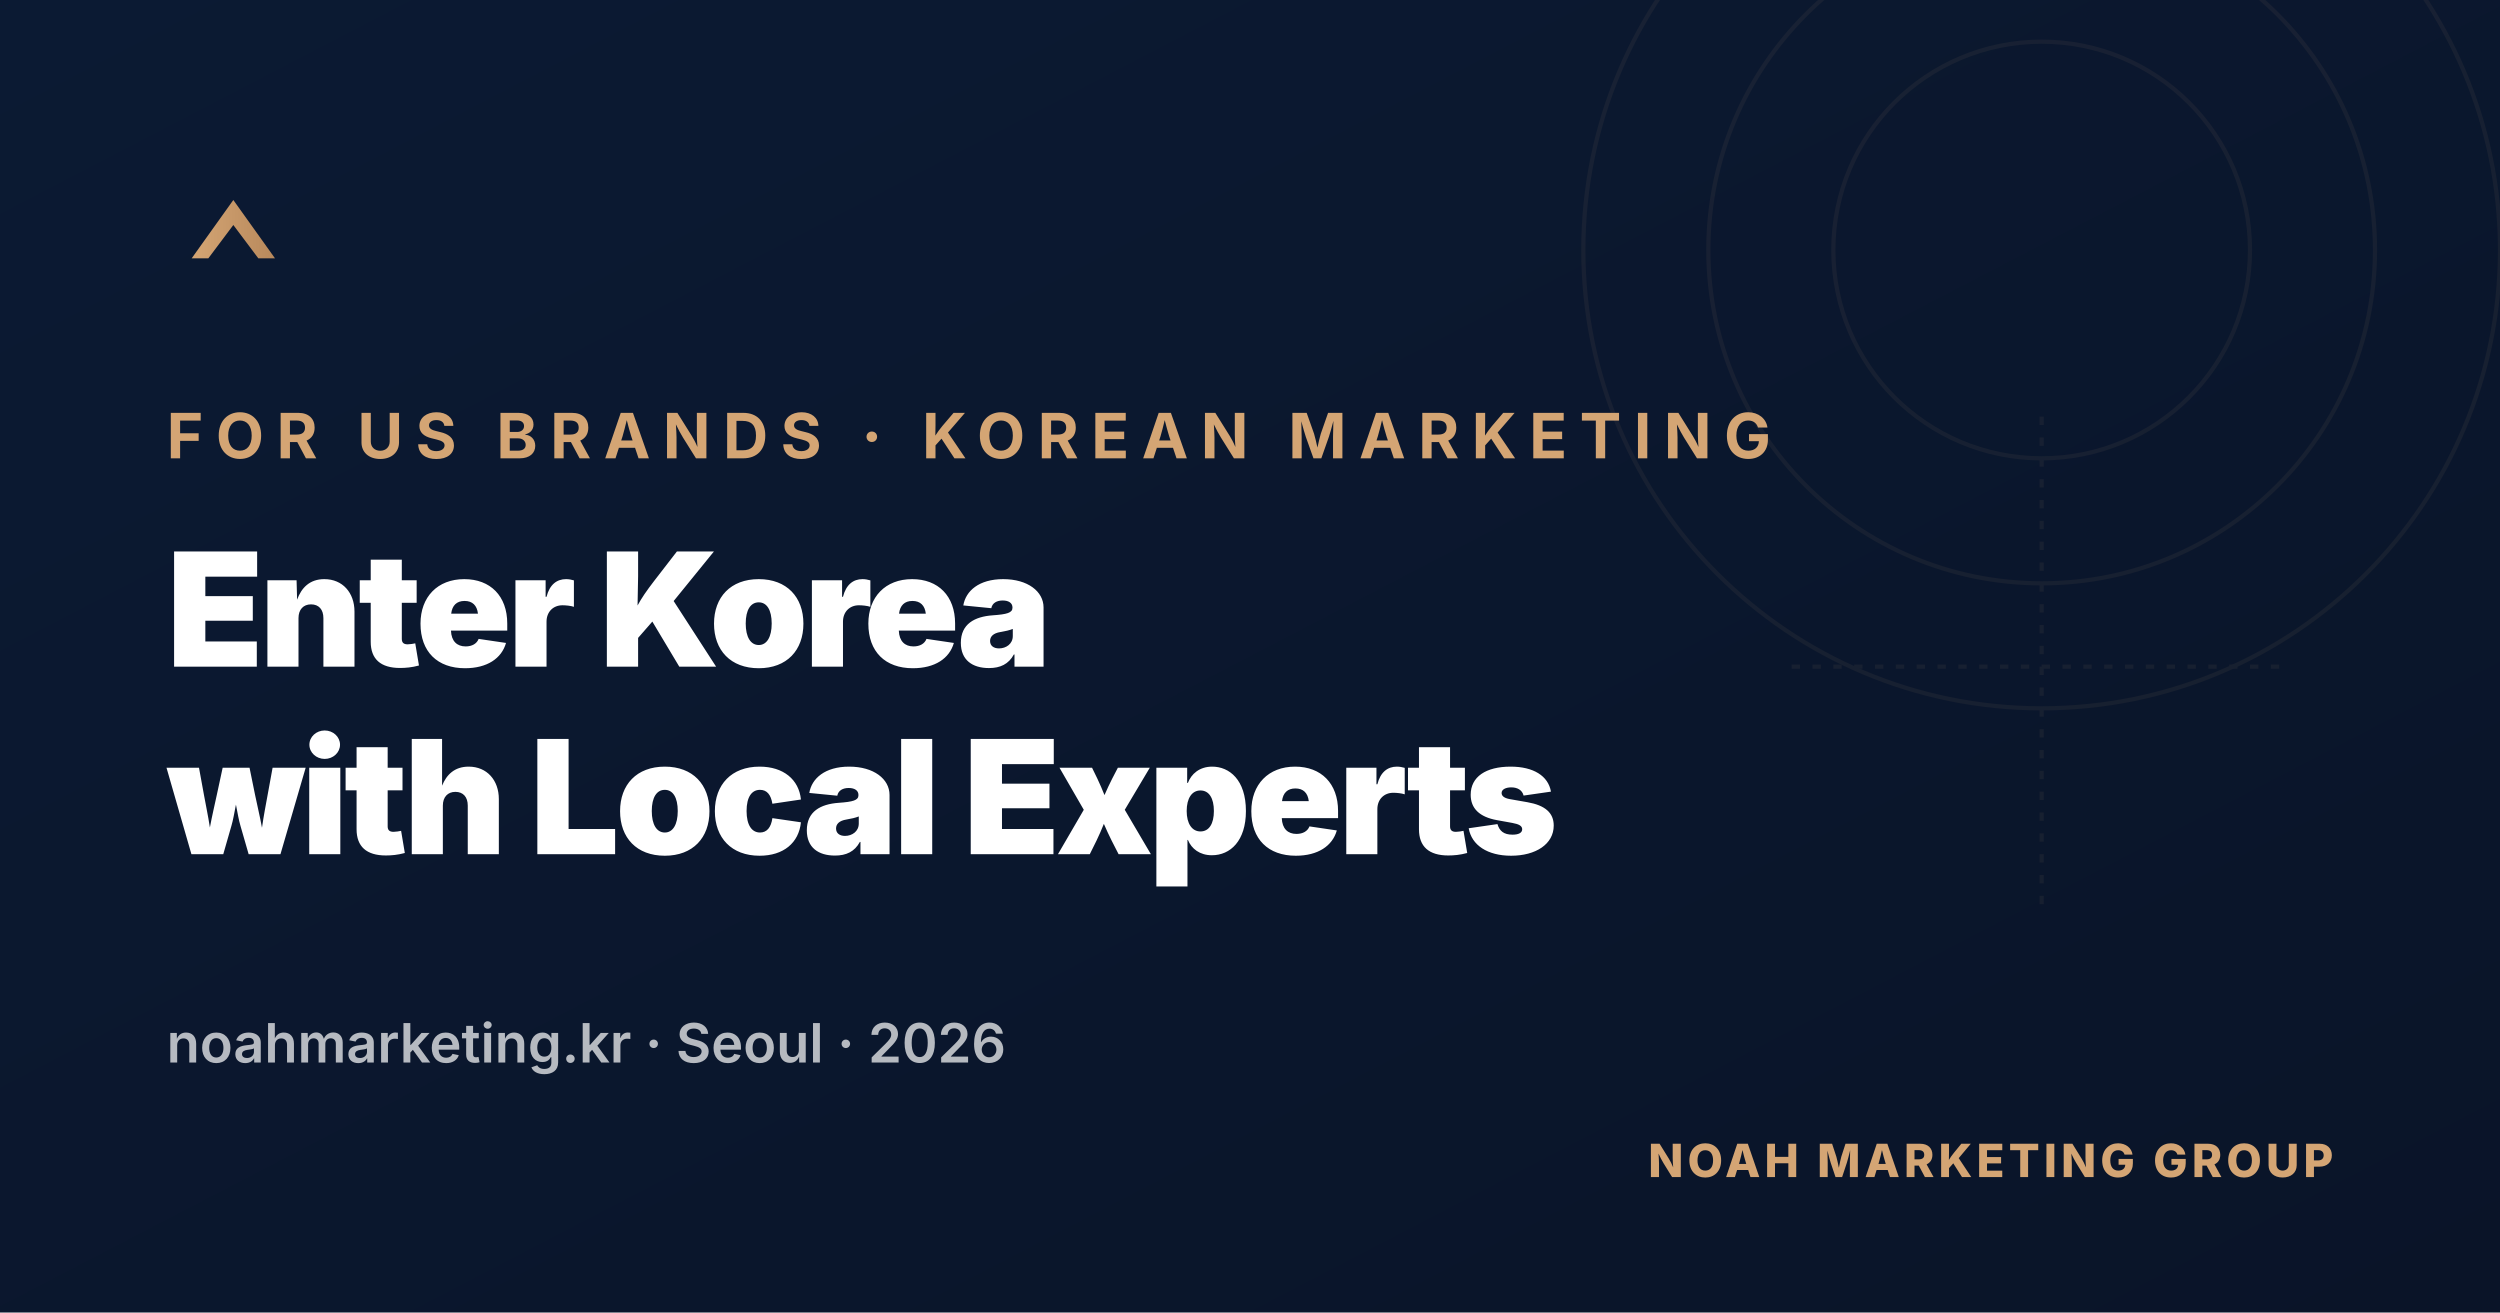
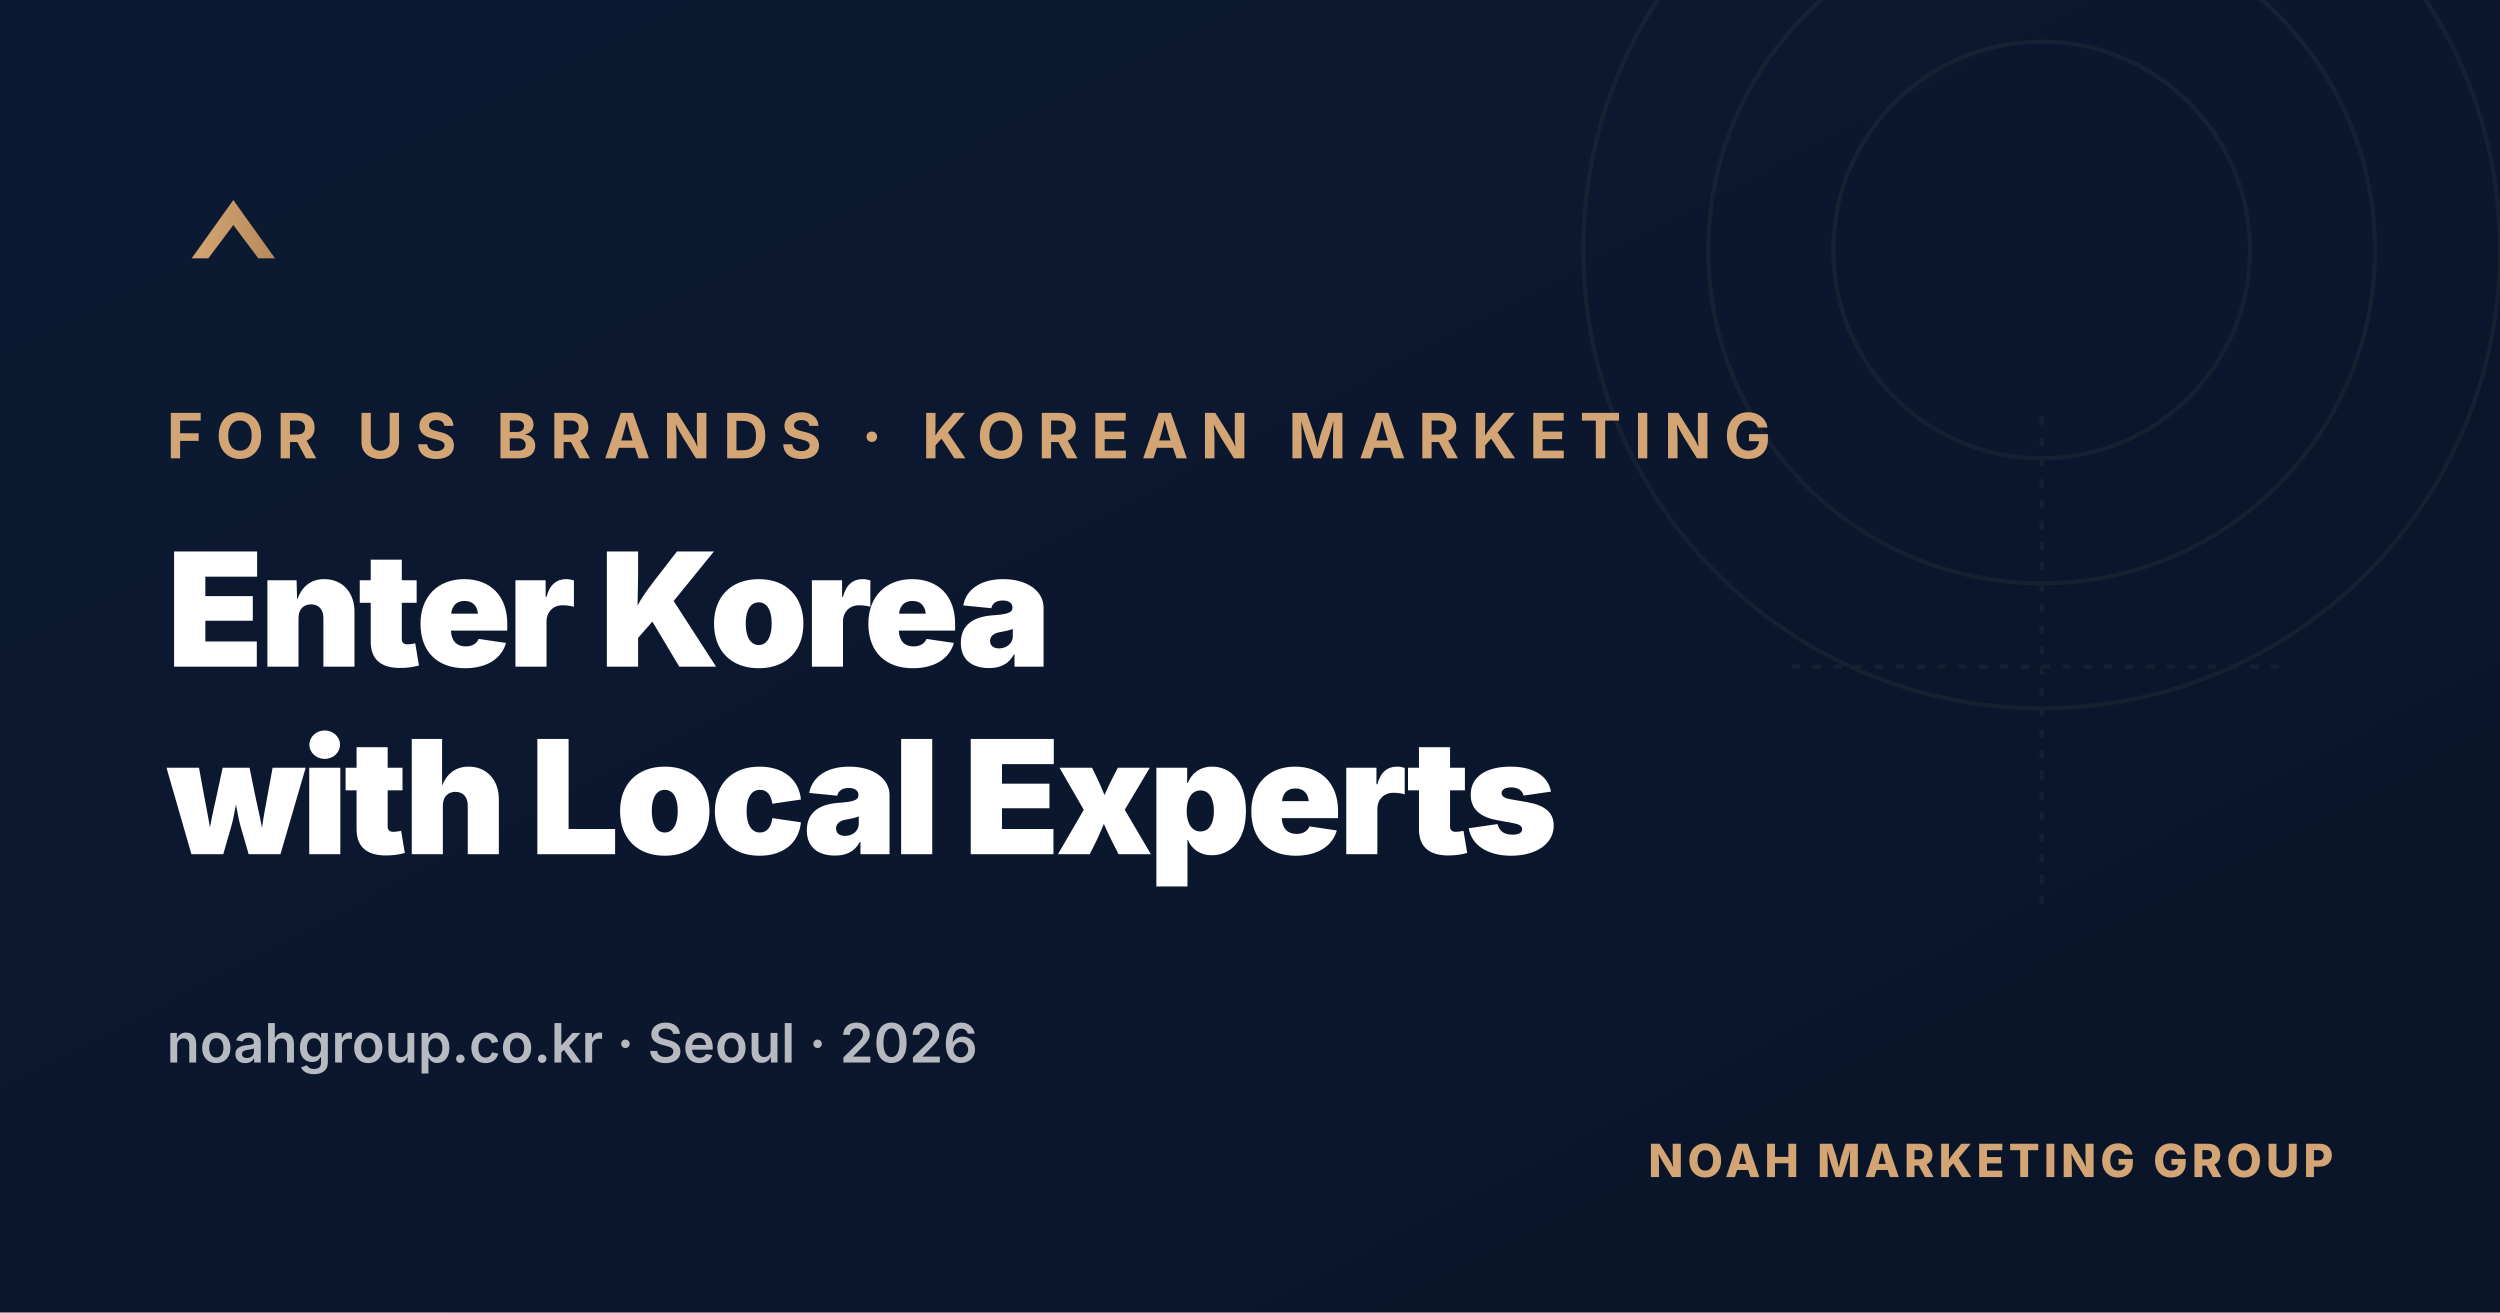
<svg xmlns="http://www.w3.org/2000/svg" viewBox="0 0 1200 630">
  <defs>
    <linearGradient id="bg" x1="0" y1="0" x2="1" y2="1">
      <stop offset="0" stop-color="#0B1A33" />
      <stop offset="1" stop-color="#0a1428" />
    </linearGradient>
    <linearGradient id="gold" x1="0" y1="0" x2="1" y2="0">
      <stop offset="0" stop-color="#D4A574" />
      <stop offset="1" stop-color="#b8895c" />
    </linearGradient>
  </defs>
  <rect width="1200" height="630" fill="url(#bg)" />
  <g opacity="0.07" stroke="#D4A574" stroke-width="2" fill="none">
    <circle cx="980" cy="120" r="220" />
    <circle cx="980" cy="120" r="160" />
    <circle cx="980" cy="120" r="100" />
    <path d="M860 320 L1100 320 M980 200 L980 440" stroke-dasharray="4 6" />
  </g>
  <g transform="translate(80,80)">
    <svg viewBox="0 0 32 32" width="64" height="64">
      <path d="M6 22 L16 8 L26 22 L22 22 L16 14 L10 22 Z" fill="url(#gold)" />
    </svg>
  </g>
  <text x="80" y="220" font-family="Inter,sans-serif" font-size="30" font-weight="700" fill="#D4A574" letter-spacing="6">FOR US BRANDS · KOREAN MARKETING</text>
  <text x="80" y="320" font-family="Inter,sans-serif" font-size="76" font-weight="900" fill="#fff" letter-spacing="-2">Enter Korea</text>
  <text x="80" y="410" font-family="Inter,sans-serif" font-size="76" font-weight="900" fill="#fff" letter-spacing="-2">with Local Experts</text>
  <line x1="80" y1="455" x2="180" y2="455" stroke="url(#gold)" stroke-width="6" />
-   <text x="80" y="510" font-family="Inter,sans-serif" font-size="26" font-weight="600" fill="rgba(255,255,255,0.7)">noahmarketing.kr · Seoul · 2026</text>
+   <text x="80" y="510" font-family="Inter,sans-serif" font-size="26" font-weight="600" fill="rgba(255,255,255,0.7)">noahgroup.co.kr · Seoul · 2026</text>
  <text x="1120" y="565" font-family="Inter,sans-serif" font-size="22" font-weight="800" fill="#D4A574" text-anchor="end" letter-spacing="2">NOAH MARKETING GROUP</text>
</svg>
